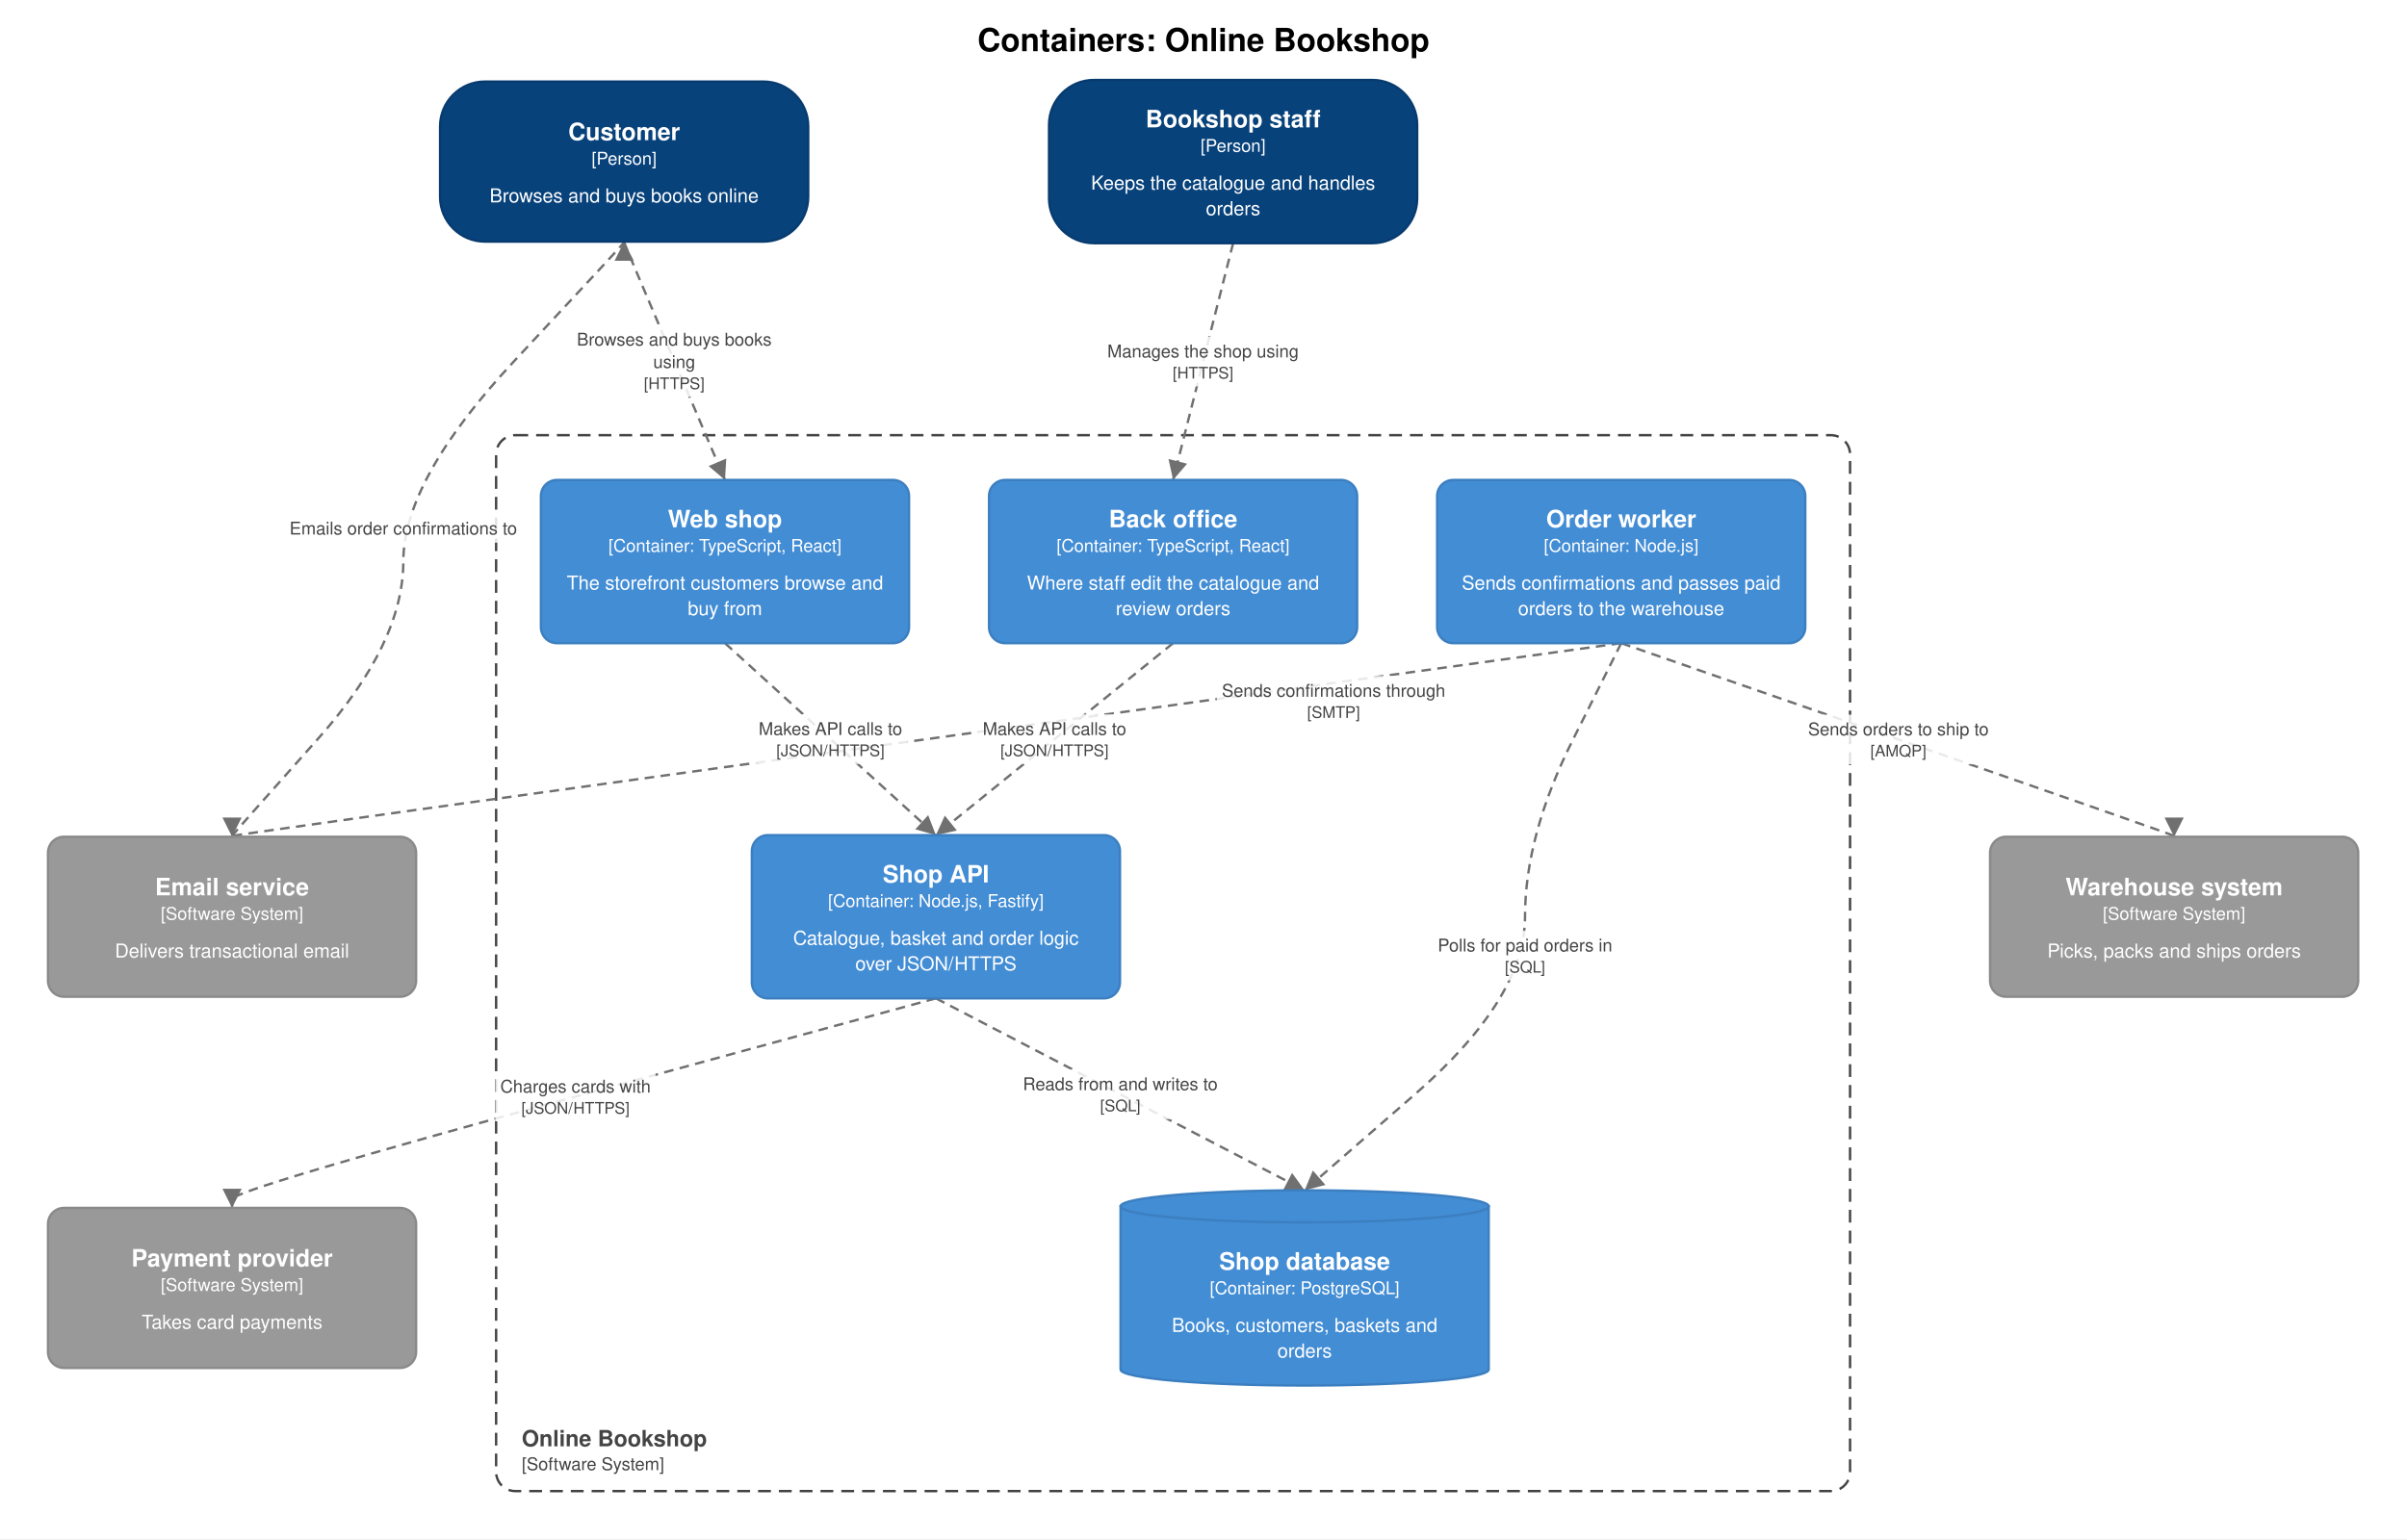
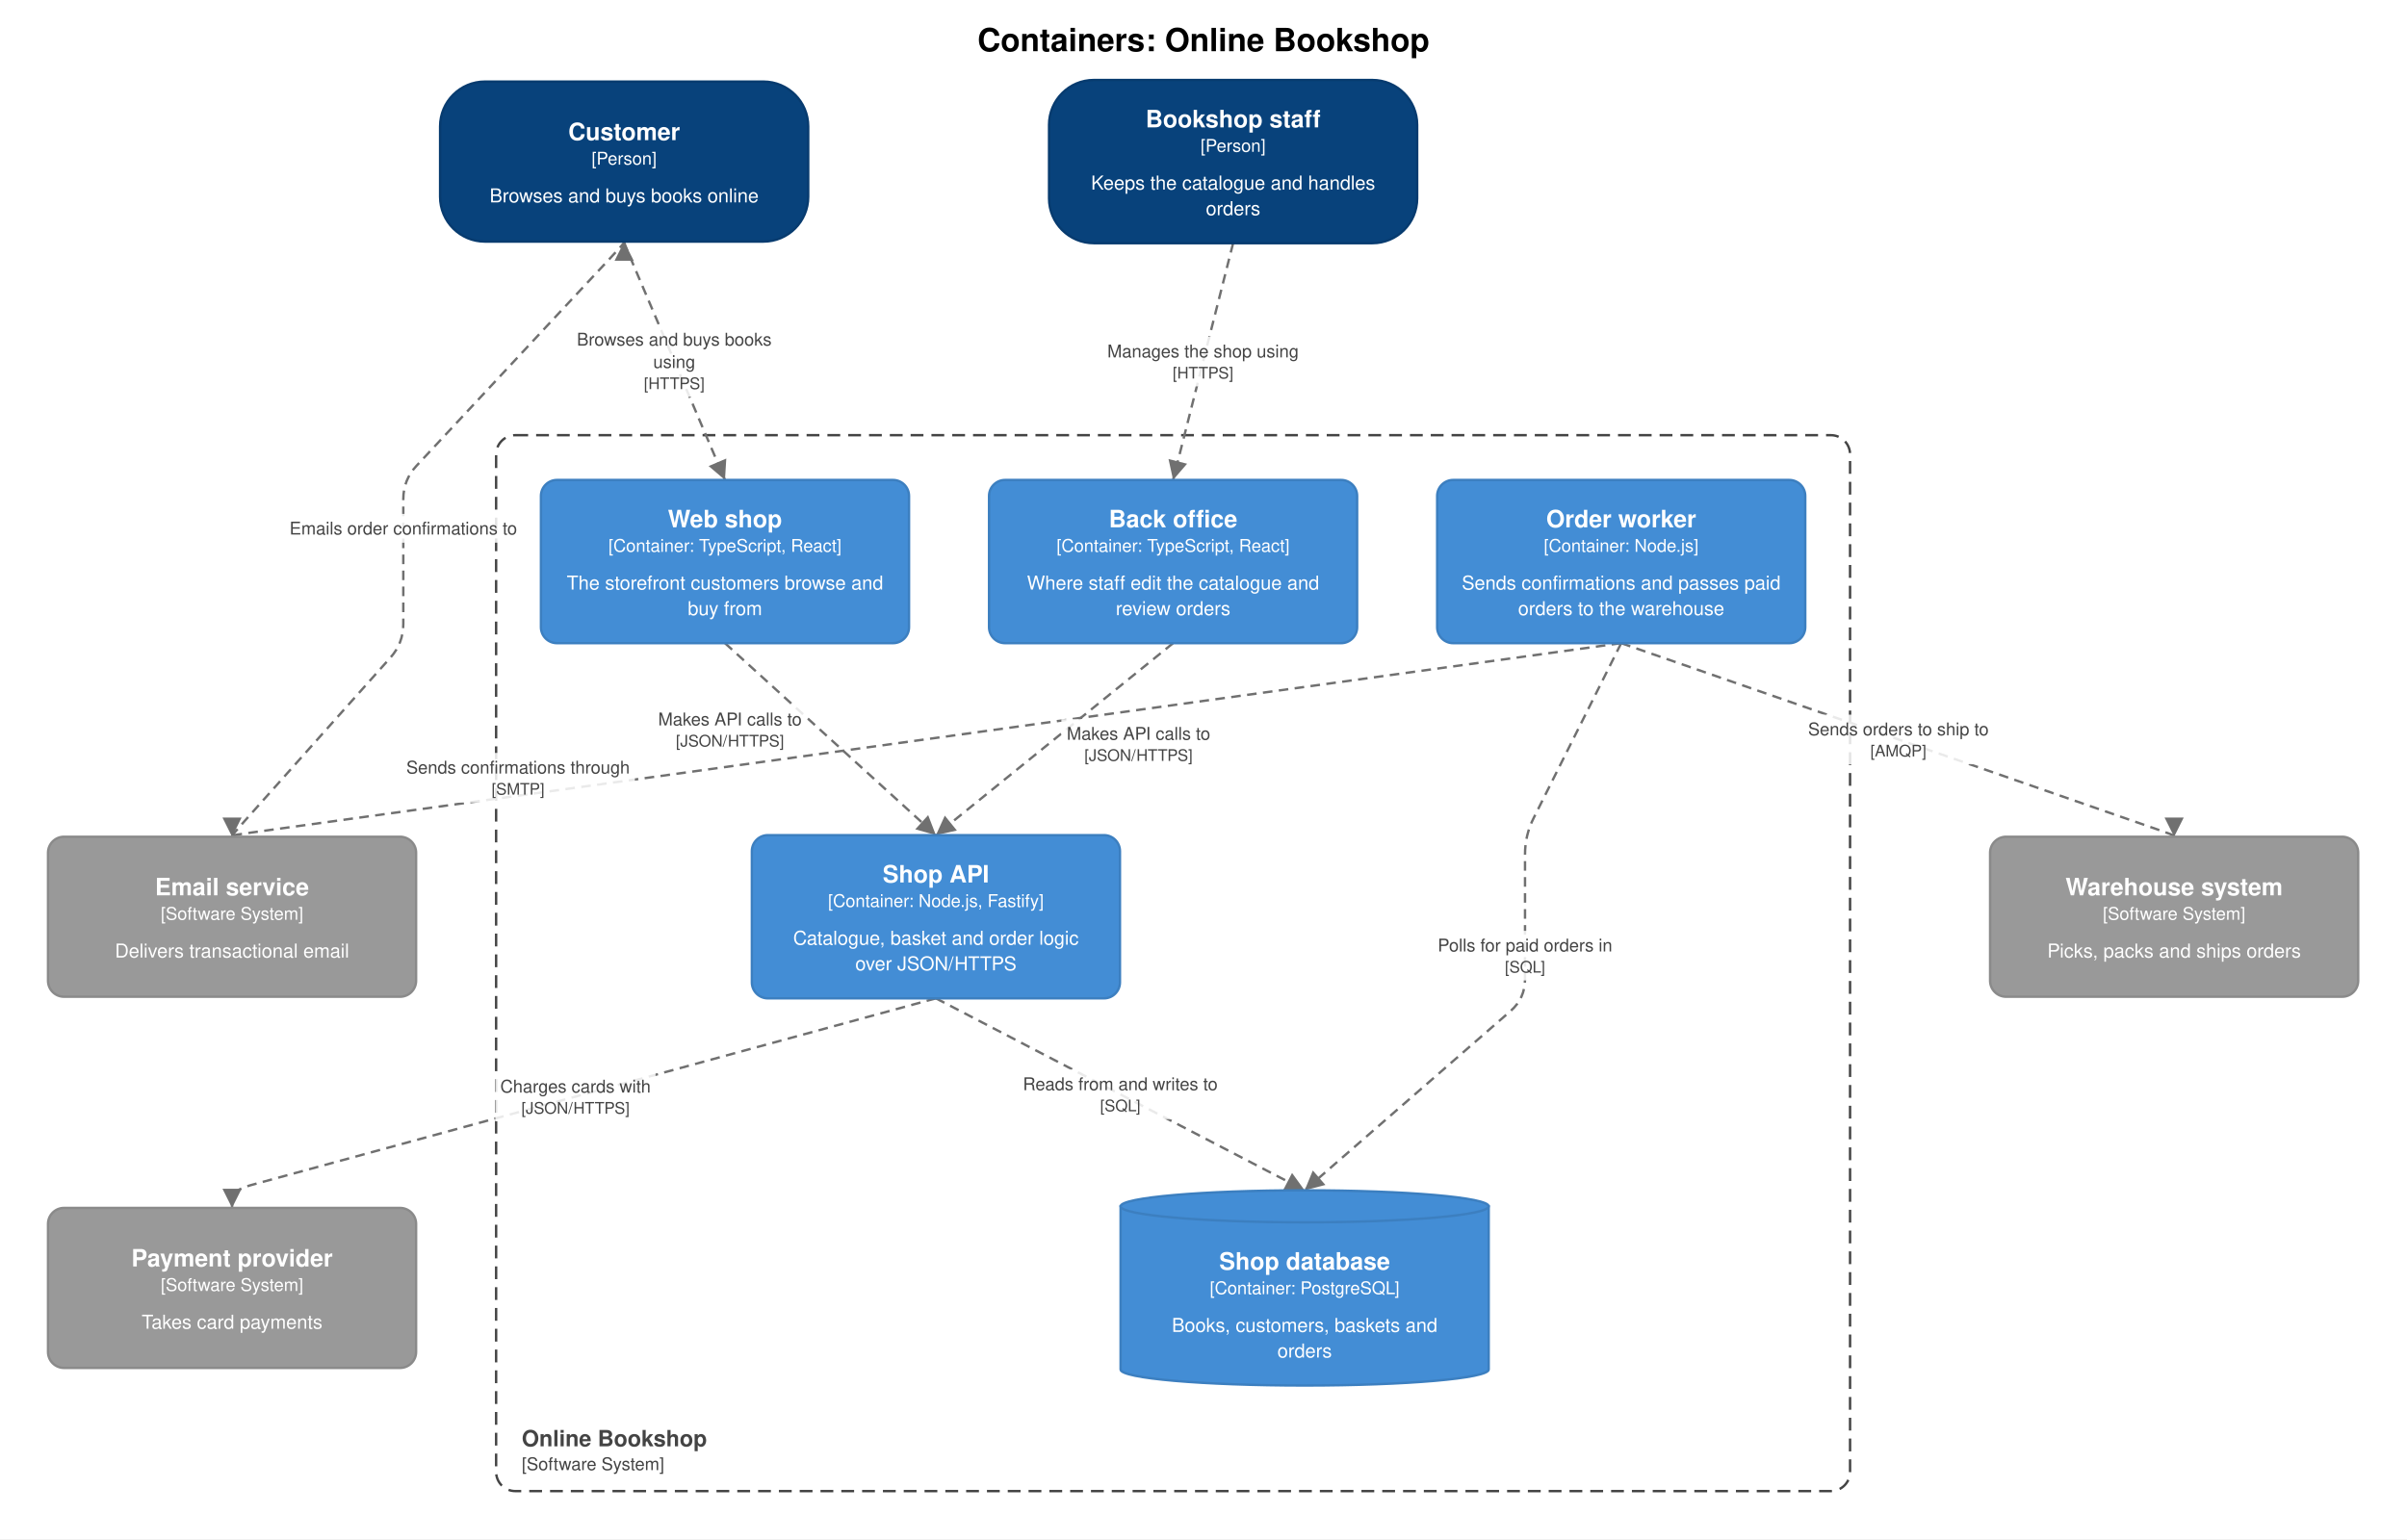
<svg xmlns="http://www.w3.org/2000/svg" width="1504" height="962" viewBox="0 0 1504 962" font-family="Helvetica, Arial, sans-serif">
  <defs>
    <marker id="arrow" viewBox="0 0 10 10" refX="10" refY="5" markerWidth="8" markerHeight="8" orient="auto-start-reverse">
      <path d="M0,0 L10,5 L0,10 z" fill="#707070" />
    </marker>
  </defs>
  <rect width="100%" height="100%" fill="#ffffff" />
  <text x="752" y="32" font-size="20" font-weight="bold" text-anchor="middle" fill="#000000">Containers: Online Bookshop</text>
  <g class="c4-boundary">
    <rect x="310" y="272" width="846" height="660" rx="12" fill="none" stroke="#444444" stroke-width="1.5" stroke-dasharray="8 5" />
    <text x="326" y="904" font-size="14" font-weight="bold" text-anchor="start" fill="#444444">Online Bookshop</text>
    <text x="326" y="918.9" font-size="11" text-anchor="start" fill="#444444">[Software System]</text>
  </g>
  <g class="c4-relationships">
-     <path d="M390,151 L390,151.5 Q390,152 421.5,226 L453,300" fill="none" stroke="#707070" stroke-width="1.5" stroke-dasharray="6 4" marker-end="url(#arrow)" />
+     <path d="M390,151 L390,151.5 Q390,152 394.7,163 L453,300" fill="none" stroke="#707070" stroke-width="1.5" stroke-dasharray="6 4" marker-end="url(#arrow)" />
    <path d="M770.5,152 L733,300" fill="none" stroke="#707070" stroke-width="1.5" stroke-dasharray="6 4" marker-end="url(#arrow)" />
    <path d="M453,402 L584.8,522" fill="none" stroke="#707070" stroke-width="1.5" stroke-dasharray="6 4" marker-end="url(#arrow)" />
    <path d="M733,402 L584.8,522" fill="none" stroke="#707070" stroke-width="1.5" stroke-dasharray="6 4" marker-end="url(#arrow)" />
    <path d="M584.8,624 L815.2,744" fill="none" stroke="#707070" stroke-width="1.5" stroke-dasharray="6 4" marker-end="url(#arrow)" />
-     <path d="M584.8,624 L364.9,684 Q145,744 145,749.5 L145,755" fill="none" stroke="#707070" stroke-width="1.5" stroke-dasharray="6 4" marker-end="url(#arrow)" />
-     <path d="M1013,402 L983,462 Q952.9,522 952.9,573 L952.9,573 Q952.9,624 884.1,684 L815.2,744" fill="none" stroke="#707070" stroke-width="1.5" stroke-dasharray="6 4" marker-end="url(#arrow)" />
-     <path d="M1013,402 L579,462 Q145,522 145,522.5 L145,523" fill="none" stroke="#707070" stroke-width="1.5" stroke-dasharray="6 4" marker-end="url(#arrow)" />
-     <path d="M1013,402 L1185.7,462 Q1358.5,522 1358.5,522.5 L1358.5,523" fill="none" stroke="#707070" stroke-width="1.5" stroke-dasharray="6 4" marker-end="url(#arrow)" />
-     <path d="M145,523 L145,522.5 Q145,522 198.5,462 L198.5,462 Q252,402 252,351 L252,351 Q252,300 321,226 L321,226 Q390,152 390,151.5 L390,151" fill="none" stroke="#707070" stroke-width="1.5" stroke-dasharray="6 4" marker-end="url(#arrow)" />
+     <path d="M584.8,624 L156.6,740.8 Q145,744 145,749.5 L145,755" fill="none" stroke="#707070" stroke-width="1.5" stroke-dasharray="6 4" marker-end="url(#arrow)" />
+     <path d="M1013,402 L958.3,511.3 Q952.9,522 952.9,534 L952.9,612 Q952.9,624 943.9,631.9 L815.2,744" fill="none" stroke="#707070" stroke-width="1.5" stroke-dasharray="6 4" marker-end="url(#arrow)" />
+     <path d="M1013,402 L156.9,520.4 Q145,522 145,522.5 L145,523" fill="none" stroke="#707070" stroke-width="1.5" stroke-dasharray="6 4" marker-end="url(#arrow)" />
+     <path d="M1013,402 L1347.1,518.1 Q1358.5,522 1358.5,522.5 L1358.5,523" fill="none" stroke="#707070" stroke-width="1.5" stroke-dasharray="6 4" marker-end="url(#arrow)" />
+     <path d="M145,523 L145,522.5 Q145,522 153,513 L244,411 Q252,402 252,390 L252,312 Q252,300 260.2,291.2 L381.8,160.8 Q390,152 390,151.5 L390,151" fill="none" stroke="#707070" stroke-width="1.5" stroke-dasharray="6 4" marker-end="url(#arrow)" />
  </g>
  <g id="customer" class="c4-person">
    <rect x="275" y="51" width="230" height="100" rx="28" fill="#08427b" stroke="#073b6f" stroke-width="1.5" />
    <text x="390" y="87.6" font-size="15" font-weight="bold" text-anchor="middle" fill="#ffffff">Customer</text>
    <text x="390" y="102.9" font-size="11" text-anchor="middle" fill="#ffffff">[Person]</text>
    <text x="390" y="126.5" font-size="12" text-anchor="middle" fill="#ffffff">Browses and buys books online</text>
  </g>
  <g id="staff" class="c4-person">
    <rect x="655.5" y="50" width="230" height="102" rx="28" fill="#08427b" stroke="#073b6f" stroke-width="1.5" />
    <text x="770.5" y="79.6" font-size="15" font-weight="bold" text-anchor="middle" fill="#ffffff">Bookshop staff</text>
    <text x="770.5" y="94.9" font-size="11" text-anchor="middle" fill="#ffffff">[Person]</text>
    <text x="770.5" y="118.5" font-size="12" text-anchor="middle" fill="#ffffff">Keeps the catalogue and handles</text>
    <text x="770.5" y="134.5" font-size="12" text-anchor="middle" fill="#ffffff">orders</text>
  </g>
  <g id="payments" class="c4-system">
    <rect x="30" y="755" width="230" height="100" rx="10" fill="#999999" stroke="#8a8a8a" stroke-width="1.5" />
    <text x="145" y="791.6" font-size="15" font-weight="bold" text-anchor="middle" fill="#ffffff">Payment provider</text>
    <text x="145" y="806.9" font-size="11" text-anchor="middle" fill="#ffffff">[Software System]</text>
    <text x="145" y="830.5" font-size="12" text-anchor="middle" fill="#ffffff">Takes card payments</text>
  </g>
  <g id="email" class="c4-system">
    <rect x="30" y="523" width="230" height="100" rx="10" fill="#999999" stroke="#8a8a8a" stroke-width="1.5" />
    <text x="145" y="559.6" font-size="15" font-weight="bold" text-anchor="middle" fill="#ffffff">Email service</text>
    <text x="145" y="574.9" font-size="11" text-anchor="middle" fill="#ffffff">[Software System]</text>
    <text x="145" y="598.5" font-size="12" text-anchor="middle" fill="#ffffff">Delivers transactional email</text>
  </g>
  <g id="warehouse" class="c4-system">
    <rect x="1243.5" y="523" width="230" height="100" rx="10" fill="#999999" stroke="#8a8a8a" stroke-width="1.5" />
    <text x="1358.5" y="559.6" font-size="15" font-weight="bold" text-anchor="middle" fill="#ffffff">Warehouse system</text>
    <text x="1358.5" y="574.9" font-size="11" text-anchor="middle" fill="#ffffff">[Software System]</text>
    <text x="1358.5" y="598.5" font-size="12" text-anchor="middle" fill="#ffffff">Picks, packs and ships orders</text>
  </g>
  <g id="web" class="c4-container">
    <rect x="338" y="300" width="230" height="102" rx="10" fill="#438dd5" stroke="#3c7fc0" stroke-width="1.5" />
    <text x="453" y="329.6" font-size="15" font-weight="bold" text-anchor="middle" fill="#ffffff">Web shop</text>
    <text x="453" y="344.9" font-size="11" text-anchor="middle" fill="#ffffff">[Container: TypeScript, React]</text>
    <text x="453" y="368.5" font-size="12" text-anchor="middle" fill="#ffffff">The storefront customers browse and</text>
    <text x="453" y="384.5" font-size="12" text-anchor="middle" fill="#ffffff">buy from</text>
  </g>
  <g id="admin" class="c4-container">
    <rect x="618" y="300" width="230" height="102" rx="10" fill="#438dd5" stroke="#3c7fc0" stroke-width="1.5" />
    <text x="733" y="329.6" font-size="15" font-weight="bold" text-anchor="middle" fill="#ffffff">Back office</text>
    <text x="733" y="344.9" font-size="11" text-anchor="middle" fill="#ffffff">[Container: TypeScript, React]</text>
    <text x="733" y="368.5" font-size="12" text-anchor="middle" fill="#ffffff">Where staff edit the catalogue and</text>
    <text x="733" y="384.5" font-size="12" text-anchor="middle" fill="#ffffff">review orders</text>
  </g>
  <g id="api" class="c4-container">
    <rect x="469.8" y="522" width="230" height="102" rx="10" fill="#438dd5" stroke="#3c7fc0" stroke-width="1.5" />
    <text x="584.8" y="551.6" font-size="15" font-weight="bold" text-anchor="middle" fill="#ffffff">Shop API</text>
    <text x="584.8" y="566.9" font-size="11" text-anchor="middle" fill="#ffffff">[Container: Node.js, Fastify]</text>
    <text x="584.8" y="590.5" font-size="12" text-anchor="middle" fill="#ffffff">Catalogue, basket and order logic</text>
    <text x="584.8" y="606.5" font-size="12" text-anchor="middle" fill="#ffffff">over JSON/HTTPS</text>
  </g>
  <g id="worker" class="c4-container">
    <rect x="898" y="300" width="230" height="102" rx="10" fill="#438dd5" stroke="#3c7fc0" stroke-width="1.5" />
    <text x="1013" y="329.6" font-size="15" font-weight="bold" text-anchor="middle" fill="#ffffff">Order worker</text>
    <text x="1013" y="344.9" font-size="11" text-anchor="middle" fill="#ffffff">[Container: Node.js]</text>
    <text x="1013" y="368.5" font-size="12" text-anchor="middle" fill="#ffffff">Sends confirmations and passes paid</text>
    <text x="1013" y="384.5" font-size="12" text-anchor="middle" fill="#ffffff">orders to the warehouse</text>
  </g>
  <g id="db" class="c4-container">
    <path d="M700.2,754 L700.2,856 A115,10 0 0 0 930.2,856 L930.2,754 Z" fill="#438dd5" stroke="#3c7fc0" stroke-width="1.5" />
    <ellipse cx="815.2" cy="754" rx="115" ry="10" fill="#438dd5" stroke="#3c7fc0" stroke-width="1.5" />
    <text x="815.2" y="793.6" font-size="15" font-weight="bold" text-anchor="middle" fill="#ffffff">Shop database</text>
    <text x="815.2" y="808.9" font-size="11" text-anchor="middle" fill="#ffffff">[Container: PostgreSQL]</text>
    <text x="815.2" y="832.5" font-size="12" text-anchor="middle" fill="#ffffff">Books, customers, baskets and</text>
    <text x="815.2" y="848.5" font-size="12" text-anchor="middle" fill="#ffffff">orders</text>
  </g>
  <g class="c4-labels">
    <rect x="357.2" y="203" width="128.3" height="45" fill="#ffffff" fill-opacity="0.85" />
    <text x="421.3" y="216" font-size="11" text-anchor="middle" fill="#444444">Browses and buys books</text>
    <text x="421.3" y="230" font-size="11" text-anchor="middle" fill="#444444">using</text>
    <text x="421.3" y="243.2" font-size="10" text-anchor="middle" fill="#444444">[HTTPS]</text>
    <rect x="688.8" y="210.5" width="125.8" height="31" fill="#ffffff" fill-opacity="0.85" />
    <text x="751.7" y="223.4" font-size="11" text-anchor="middle" fill="#444444">Manages the shop using</text>
    <text x="751.7" y="236.6" font-size="10" text-anchor="middle" fill="#444444">[HTTPS]</text>
-     <rect x="470.7" y="446.5" width="96.5" height="31" fill="#ffffff" fill-opacity="0.85" />
-     <text x="518.9" y="459.4" font-size="11" text-anchor="middle" fill="#444444">Makes API calls to</text>
-     <text x="518.9" y="472.6" font-size="10" text-anchor="middle" fill="#444444">[JSON/HTTPS]</text>
-     <rect x="610.7" y="446.5" width="96.5" height="31" fill="#ffffff" fill-opacity="0.85" />
-     <text x="658.9" y="459.4" font-size="11" text-anchor="middle" fill="#444444">Makes API calls to</text>
-     <text x="658.9" y="472.6" font-size="10" text-anchor="middle" fill="#444444">[JSON/HTTPS]</text>
+     <rect x="407.8" y="440.5" width="96.5" height="31" fill="#ffffff" fill-opacity="0.85" />
+     <text x="456.1" y="453.4" font-size="11" text-anchor="middle" fill="#444444">Makes API calls to</text>
+     <text x="456.1" y="466.6" font-size="10" text-anchor="middle" fill="#444444">[JSON/HTTPS]</text>
+     <rect x="663.2" y="449.5" width="96.5" height="31" fill="#ffffff" fill-opacity="0.85" />
+     <text x="711.4" y="462.4" font-size="11" text-anchor="middle" fill="#444444">Makes API calls to</text>
+     <text x="711.4" y="475.6" font-size="10" text-anchor="middle" fill="#444444">[JSON/HTTPS]</text>
    <rect x="635.8" y="668.5" width="128.3" height="31" fill="#ffffff" fill-opacity="0.85" />
    <text x="700" y="681.4" font-size="11" text-anchor="middle" fill="#444444">Reads from and writes to</text>
    <text x="700" y="694.6" font-size="10" text-anchor="middle" fill="#444444">[SQL]</text>
    <rect x="309.5" y="669.9" width="100.1" height="31" fill="#ffffff" fill-opacity="0.85" />
    <text x="359.6" y="682.9" font-size="11" text-anchor="middle" fill="#444444">Charges cards with</text>
    <text x="359.6" y="696.1" font-size="10" text-anchor="middle" fill="#444444">[JSON/HTTPS]</text>
    <rect x="895.2" y="581.8" width="115.4" height="31" fill="#ffffff" fill-opacity="0.85" />
    <text x="952.9" y="594.7" font-size="11" text-anchor="middle" fill="#444444">Polls for paid orders in</text>
    <text x="952.9" y="607.9" font-size="10" text-anchor="middle" fill="#444444">[SQL]</text>
-     <rect x="760.3" y="422.5" width="146" height="31" fill="#ffffff" fill-opacity="0.85" />
-     <text x="833.3" y="435.5" font-size="11" text-anchor="middle" fill="#444444">Sends confirmations through</text>
-     <text x="833.3" y="448.7" font-size="10" text-anchor="middle" fill="#444444">[SMTP]</text>
+     <rect x="250.7" y="470.6" width="146" height="31" fill="#ffffff" fill-opacity="0.85" />
+     <text x="323.7" y="483.5" font-size="11" text-anchor="middle" fill="#444444">Sends confirmations through</text>
+     <text x="323.7" y="496.7" font-size="10" text-anchor="middle" fill="#444444">[SMTP]</text>
    <rect x="1126.7" y="446.7" width="119.1" height="31" fill="#ffffff" fill-opacity="0.85" />
    <text x="1186.2" y="459.6" font-size="11" text-anchor="middle" fill="#444444">Sends orders to ship to</text>
    <text x="1186.2" y="472.8" font-size="10" text-anchor="middle" fill="#444444">[AMQP]</text>
    <rect x="177.8" y="321.2" width="148.4" height="18" fill="#ffffff" fill-opacity="0.85" />
    <text x="252" y="334.1" font-size="11" text-anchor="middle" fill="#444444">Emails order confirmations to</text>
  </g>
</svg>
